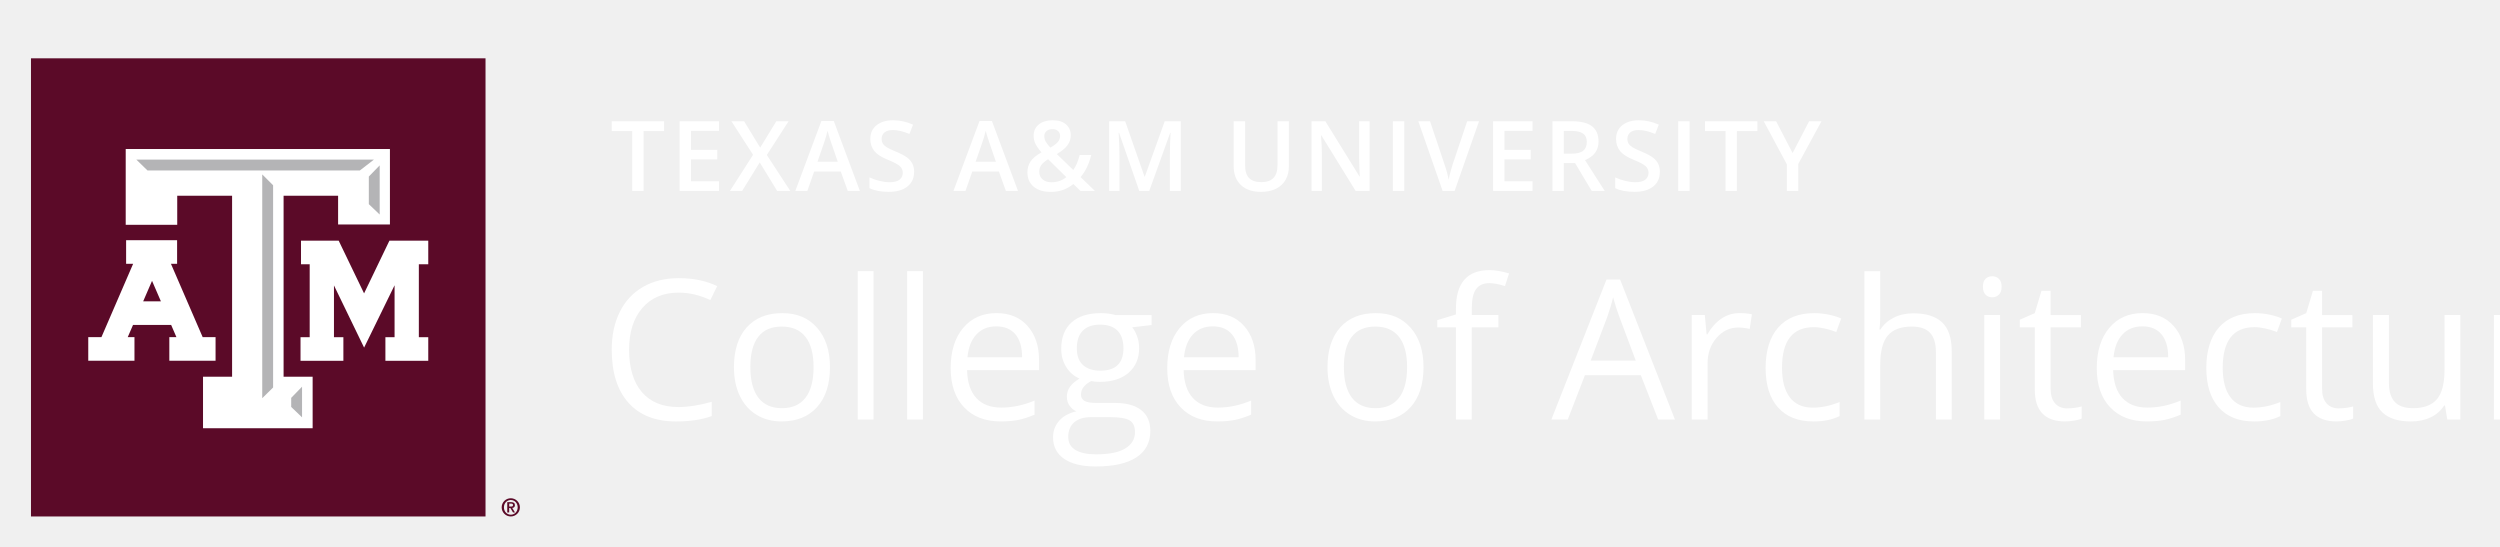
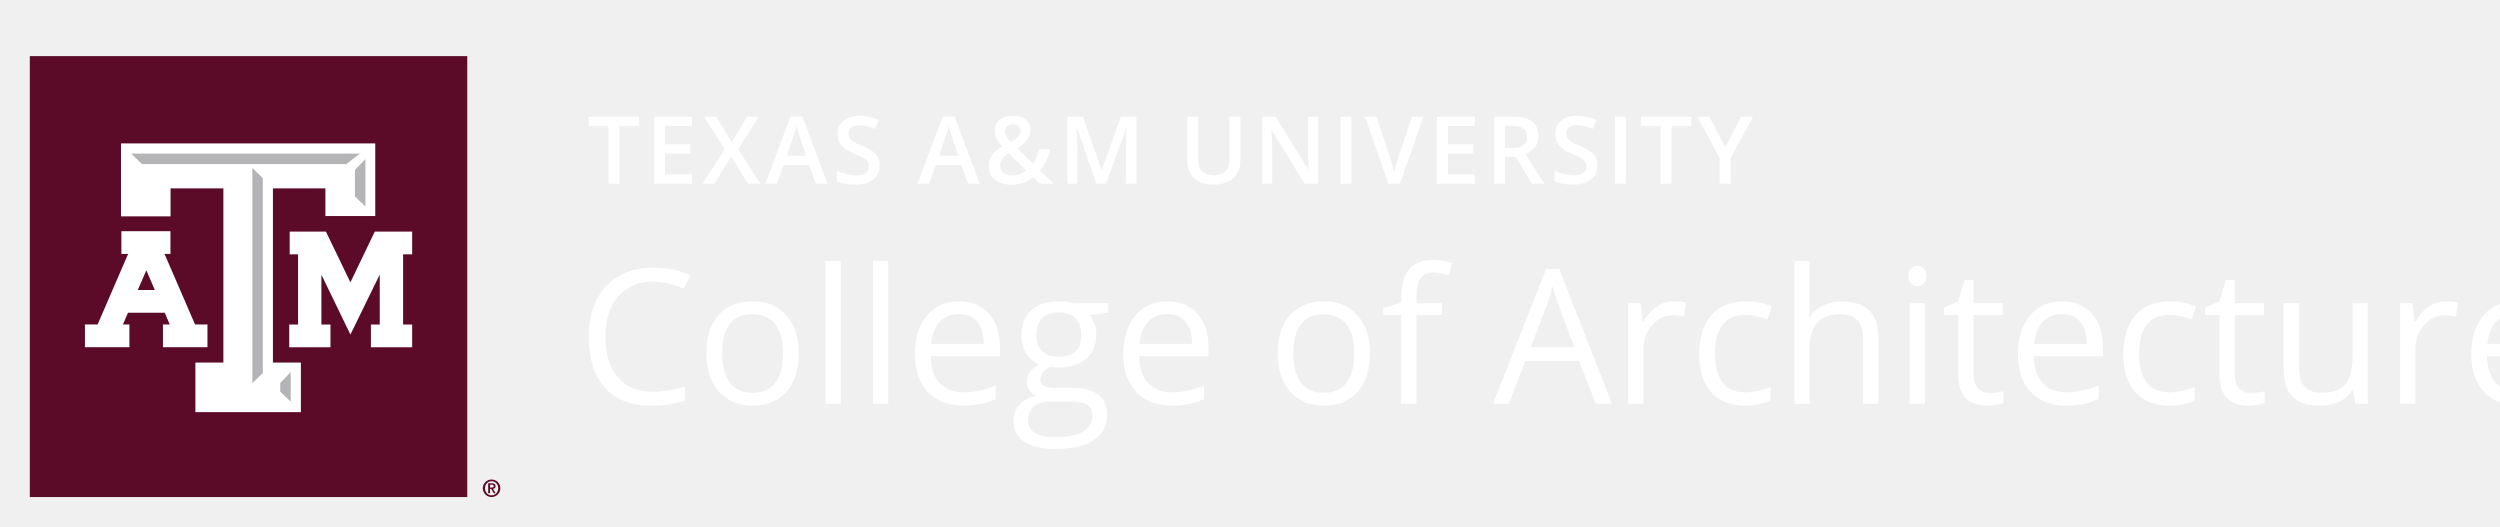
- <svg xmlns="http://www.w3.org/2000/svg" version="1.1" viewBox="0 90 1280 280" preserveAspectRatio="xMidYMid meet">
+ <svg xmlns="http://www.w3.org/2000/svg" version="1.1" viewBox="0 90 1330 280" preserveAspectRatio="xMidYMid meet">
  <defs>
    <style>
      .cls-1{fill:none;}
      .cls-2{fill:#5b0a28;}   /* 深栗色 */
      .cls-3{fill:#ffffff;}   /* 白 */
      .cls-4{fill:#b4b4b6;}   /* 灰 */
      .cls-5{clip-path:url(#clip);}
    </style>
    <clipPath id="clip">
-       <rect class="cls-1" width="1280" height="280" />
+       <rect class="cls-1" width="1330" height="280" />
    </clipPath>
  </defs>
  <g transform="translate(-52,52) scale(1.3)">
    <rect class="cls-2" x="52.2" y="52.2" width="179.02" height="180.44" />
    <polygon class="cls-3" points="207.44 124.01 194.15 124.01 193.38 124.01 193.04 124.7 183.39 144.78 173.72 124.7 173.39 124.01 172.62 124.01 159.77 124.01 158.55 124.01 158.55 125.23 158.55 132.08 158.55 133.3 159.77 133.3 161.97 133.3 161.97 162.04 159.59 162.04 158.36 162.04 158.36 163.26 158.36 170.11 158.36 171.33 159.59 171.33 174.02 171.33 175.24 171.33 175.24 170.11 175.24 163.26 175.24 162.04 174.02 162.04 171.53 162.04 171.53 141.64 182.3 163.87 183.4 166.13 184.51 163.87 195.4 141.59 195.4 162.04 193.02 162.04 191.79 162.04 191.79 163.26 191.79 170.11 191.79 171.33 193.02 171.33 207.44 171.33 208.67 171.33 208.67 170.11 208.67 163.26 208.67 162.04 207.44 162.04 204.96 162.04 204.96 133.3 207.44 133.3 208.67 133.3 208.67 132.08 208.67 125.23 208.67 124.01 207.44 124.01" />
    <path class="cls-3" d="M123.65,162.01h-3.83l-12.49-28.87h2.42v-9.3h-20.08v9.3h2.76l-12.48,28.87h-5.19v9.3h18.2v-9.3h-2.65l2.08-4.8h15.02l2.07,4.8h-2.79v9.3h18.21v-9.3h-1.23ZM103.37,147.91h-6.98l3.49-8.07,3.49,8.07Z" />
    <polygon class="cls-3" points="192.17 87.92 90.92 87.92 89.51 87.92 89.51 89.32 89.51 116.37 89.51 117.77 90.92 117.77 108.4 117.77 109.8 117.77 109.8 116.37 109.8 106.32 131.41 106.32 131.41 177.6 121.35 177.6 119.96 177.6 119.96 179.01 119.96 196.5 119.96 197.89 121.35 197.89 161.73 197.89 163.13 197.89 163.13 196.5 163.13 179.01 163.13 177.6 161.73 177.6 151.69 177.6 151.69 106.32 173.16 106.32 173.16 116.24 173.16 117.64 174.57 117.64 192.17 117.64 193.57 117.64 193.57 116.24 193.57 89.32 193.57 87.92 192.17 87.92" />
    <polygon class="cls-4" points="154.69 185.93 158.96 181.52 158.96 193.6 154.69 189.51 154.69 185.93" />
    <polygon class="cls-4" points="147.56 181.85 143.28 186.06 143.28 97.92 147.56 102.19 147.56 181.85" />
    <polygon class="cls-4" points="98.09 96.37 93.69 92.09 187.27 92.09 181.73 96.37 98.09 96.37" />
    <polygon class="cls-4" points="189.54 113.73 185.26 109.64 185.26 98.76 189.54 94.36 189.54 113.73" />
    <g class="cls-5">
      <path class="cls-2" d="M237.58,229.05c0-1.98,1.61-3.59,3.59-3.59s3.59,1.61,3.59,3.59-1.61,3.59-3.59,3.59-3.59-1.61-3.59-3.59M243.89,229.05c0-1.68-1.21-2.89-2.71-2.89s-2.71,1.21-2.71,2.89,1.21,2.89,2.71,2.89,2.71-1.21,2.71-2.89M239.79,227h1.51c.97,0,1.5.34,1.5,1.19,0,.7-.4,1.03-1.06,1.09l1.09,1.78h-.78l-1.05-1.75h-.46v1.75h-.76v-4.06ZM240.55,228.74h.67c.45,0,.84-.06.84-.61,0-.48-.44-.56-.82-.56h-.68v1.16Z" />
      <polygon class="cls-3" points="293.48 104.42 288.99 104.42 288.99 80.84 280.92 80.84 280.92 76.99 301.54 76.99 301.54 80.84 293.48 80.84 293.48 104.42" />
      <polygon class="cls-3" points="323.18 104.42 307.67 104.42 307.67 76.99 323.18 76.99 323.18 80.78 312.15 80.78 312.15 88.25 322.49 88.25 322.49 92 312.15 92 312.15 100.62 323.18 100.62 323.18 104.42" />
      <polygon class="cls-3" points="351.24 104.42 346.08 104.42 339.22 93.2 332.29 104.42 327.49 104.42 336.59 90.2 328.07 76.99 333.06 76.99 339.4 87.37 345.75 76.99 350.58 76.99 342.01 90.27 351.24 104.42" />
      <path class="cls-3" d="M373.88,104.42l-2.74-7.62h-10.49l-2.68,7.62h-4.73l10.26-27.54h4.88l10.27,27.54h-4.77ZM369.95,92.94l-2.57-7.47c-.19-.5-.45-1.29-.78-2.36-.33-1.08-.56-1.86-.68-2.36-.34,1.54-.83,3.22-1.48,5.04l-2.48,7.15h7.99Z" />
      <path class="cls-3" d="M400.01,96.97c0,2.44-.88,4.35-2.65,5.74-1.76,1.39-4.2,2.08-7.3,2.08s-5.64-.48-7.62-1.45v-4.24c1.25.59,2.58,1.05,3.99,1.39,1.41.34,2.72.51,3.93.51,1.78,0,3.08-.34,3.93-1.01.85-.68,1.27-1.58,1.27-2.72,0-1.02-.39-1.9-1.16-2.61-.78-.71-2.38-1.56-4.8-2.53-2.5-1.01-4.26-2.17-5.29-3.47-1.02-1.3-1.54-2.87-1.54-4.69,0-2.29.81-4.09,2.44-5.4,1.63-1.31,3.81-1.97,6.55-1.97s5.24.57,7.84,1.73l-1.42,3.66c-2.44-1.02-4.62-1.54-6.53-1.54-1.45,0-2.55.31-3.3.95-.75.63-1.12,1.46-1.12,2.51,0,.71.15,1.32.45,1.83.3.51.79.99,1.48,1.44.69.45,1.92,1.04,3.71,1.78,2.01.84,3.49,1.62,4.43,2.35.94.72,1.63,1.54,2.07,2.46.44.91.66,1.99.66,3.23" />
      <path class="cls-3" d="M436.16,104.42l-2.74-7.62h-10.49l-2.68,7.62h-4.73l10.26-27.54h4.88l10.27,27.54h-4.77ZM432.24,92.94l-2.57-7.47c-.19-.5-.45-1.29-.78-2.36-.33-1.08-.56-1.86-.68-2.36-.34,1.54-.83,3.22-1.48,5.04l-2.48,7.15h7.99Z" />
      <path class="cls-3" d="M444.64,97.16c0-1.64.4-3.07,1.2-4.29.8-1.22,2.24-2.43,4.33-3.63-1.19-1.39-2-2.56-2.43-3.52-.43-.96-.65-1.95-.65-2.97,0-1.9.68-3.4,2.04-4.5,1.36-1.1,3.18-1.65,5.47-1.65s3.96.53,5.22,1.6c1.26,1.07,1.89,2.51,1.89,4.33,0,1.43-.42,2.72-1.27,3.88-.84,1.16-2.25,2.33-4.23,3.49l6.49,6.27c1.01-1.34,1.86-3.3,2.54-5.89h4.54c-.87,3.55-2.28,6.45-4.2,8.69l5.65,5.46h-5.68l-2.8-2.72c-1.28,1.03-2.64,1.8-4.08,2.32-1.45.52-3.04.78-4.79.78-2.88,0-5.14-.68-6.77-2.05s-2.46-3.23-2.46-5.59M454.1,101.01c2.29,0,4.24-.67,5.87-2.01l-7.18-7.07c-1.33.85-2.24,1.65-2.74,2.4-.5.74-.75,1.59-.75,2.54,0,1.22.43,2.22,1.3,2.99.87.77,2.04,1.15,3.5,1.15M451.3,82.9c0,.79.21,1.53.63,2.23.42.7,1.01,1.45,1.76,2.23,1.41-.8,2.4-1.55,2.97-2.24.57-.69.85-1.47.85-2.34,0-.81-.27-1.46-.82-1.95-.54-.49-1.27-.73-2.17-.73-.99,0-1.77.26-2.35.76-.59.51-.88,1.18-.88,2.04" />
      <path class="cls-3" d="M488.69,104.42l-7.96-22.91h-.15c.21,3.4.32,6.59.32,9.57v13.34h-4.07v-27.43h6.32l7.62,21.82h.11l7.84-21.82h6.34v27.43h-4.32v-13.56c0-1.36.04-3.14.1-5.33.07-2.19.13-3.51.18-3.98h-.15l-8.24,22.87h-3.96Z" />
      <path class="cls-3" d="M547.62,76.99v17.75c0,2.03-.43,3.8-1.3,5.32-.87,1.52-2.13,2.69-3.77,3.51-1.65.82-3.61,1.23-5.9,1.23-3.4,0-6.05-.9-7.94-2.7-1.89-1.8-2.83-4.28-2.83-7.43v-17.67h4.5v17.35c0,2.26.52,3.94,1.58,5.01,1.05,1.07,2.66,1.61,4.84,1.61,4.23,0,6.34-2.22,6.34-6.66v-17.32h4.48Z" />
      <path class="cls-3" d="M579.41,104.42h-5.5l-13.49-21.86h-.15l.09,1.22c.18,2.33.26,4.45.26,6.38v14.26h-4.07v-27.43h5.44l13.45,21.75h.11c-.02-.29-.07-1.34-.15-3.14-.07-1.81-.11-3.22-.11-4.23v-14.37h4.11v27.43Z" />
      <rect class="cls-3" x="588.58" y="76.99" width="4.48" height="27.43" />
      <path class="cls-3" d="M617.86,76.99h4.65l-9.61,27.43h-4.73l-9.57-27.43h4.62l5.72,17.05c.3.81.62,1.86.96,3.14.34,1.28.56,2.24.66,2.86.16-.95.41-2.05.75-3.3.34-1.25.61-2.18.82-2.78l5.72-16.98Z" />
      <polygon class="cls-3" points="643.57 104.42 628.05 104.42 628.05 76.99 643.57 76.99 643.57 80.78 632.53 80.78 632.53 88.25 642.87 88.25 642.87 92 632.53 92 632.53 100.62 643.57 100.62 643.57 104.42" />
      <path class="cls-3" d="M655.9,93.46v10.96h-4.48v-27.43h7.75c3.54,0,6.16.66,7.86,1.99,1.7,1.32,2.55,3.33,2.55,6,0,3.42-1.78,5.85-5.33,7.3l7.75,12.14h-5.1l-6.57-10.96h-4.43ZM655.9,89.75h3.11c2.09,0,3.6-.39,4.54-1.16.94-.78,1.41-1.93,1.41-3.45s-.51-2.67-1.52-3.34c-1.01-.68-2.54-1.01-4.58-1.01h-2.96v8.97Z" />
      <path class="cls-3" d="M693.72,96.97c0,2.44-.88,4.35-2.65,5.74-1.76,1.39-4.2,2.08-7.3,2.08s-5.64-.48-7.62-1.45v-4.24c1.25.59,2.58,1.05,3.99,1.39,1.41.34,2.72.51,3.93.51,1.78,0,3.08-.34,3.93-1.01.85-.68,1.27-1.58,1.27-2.72,0-1.02-.39-1.9-1.16-2.61-.78-.71-2.38-1.56-4.8-2.53-2.5-1.01-4.27-2.17-5.29-3.47-1.02-1.3-1.54-2.87-1.54-4.69,0-2.29.81-4.09,2.44-5.4,1.63-1.31,3.81-1.97,6.55-1.97s5.24.57,7.84,1.73l-1.42,3.66c-2.44-1.02-4.62-1.54-6.53-1.54-1.45,0-2.55.31-3.3.95-.75.63-1.12,1.46-1.12,2.51,0,.71.15,1.32.45,1.83.3.51.79.99,1.48,1.44.69.45,1.92,1.04,3.71,1.78,2.01.84,3.49,1.62,4.43,2.35.94.72,1.63,1.54,2.07,2.46.44.91.66,1.99.66,3.23" />
      <rect class="cls-3" x="700.95" y="76.99" width="4.48" height="27.43" />
      <polygon class="cls-3" points="724.07 104.42 719.59 104.42 719.59 80.84 711.52 80.84 711.52 76.99 732.14 76.99 732.14 80.84 724.07 80.84 724.07 104.42" />
      <polygon class="cls-3" points="746.01 89.51 752.51 76.99 757.38 76.99 748.25 93.79 748.25 104.42 743.74 104.42 743.74 93.94 734.64 76.99 739.52 76.99 746.01 89.51" />
      <path class="cls-3" d="M307.29,144.48c-6.03,0-10.8,2.01-14.29,6.03-3.49,4.02-5.24,9.52-5.24,16.51s1.68,12.74,5.05,16.65c3.37,3.92,8.17,5.88,14.4,5.88,3.83,0,8.2-.69,13.11-2.07v5.6c-3.81,1.43-8.5,2.14-14.08,2.14-8.09,0-14.33-2.45-18.72-7.36-4.39-4.91-6.59-11.88-6.59-20.92,0-5.66,1.06-10.61,3.17-14.87,2.12-4.26,5.17-7.54,9.16-9.84,3.99-2.3,8.69-3.45,14.1-3.45,5.76,0,10.79,1.05,15.1,3.15l-2.7,5.48c-4.15-1.95-8.31-2.93-12.47-2.93" />
      <path class="cls-3" d="M366.88,173.84c0,6.71-1.69,11.95-5.07,15.72-3.38,3.77-8.05,5.65-14.01,5.65-3.68,0-6.95-.86-9.8-2.59-2.86-1.73-5.06-4.21-6.61-7.43-1.55-3.23-2.33-7.01-2.33-11.34,0-6.71,1.68-11.94,5.03-15.68,3.35-3.74,8.01-5.61,13.97-5.61s10.33,1.92,13.73,5.75c3.39,3.83,5.09,9.01,5.09,15.55M335.53,173.84c0,5.26,1.05,9.26,3.15,12.02,2.1,2.75,5.19,4.13,9.28,4.13s7.18-1.37,9.29-4.11c2.11-2.74,3.17-6.75,3.17-12.04s-1.06-9.21-3.17-11.92c-2.12-2.72-5.24-4.07-9.37-4.07s-7.16,1.34-9.24,4.02c-2.08,2.68-3.12,6.67-3.12,11.98" />
      <rect class="cls-3" x="377.81" y="136.03" width="6.23" height="58.43" />
      <rect class="cls-3" x="397.26" y="136.03" width="6.23" height="58.43" />
      <path class="cls-3" d="M434.1,195.21c-6.08,0-10.88-1.85-14.4-5.56-3.52-3.71-5.28-8.85-5.28-15.43s1.63-11.9,4.9-15.81c3.27-3.91,7.65-5.86,13.16-5.86,5.16,0,9.24,1.7,12.24,5.09,3.01,3.39,4.51,7.87,4.51,13.43v3.94h-28.35c.12,4.83,1.34,8.5,3.66,11,2.32,2.5,5.58,3.75,9.78,3.75,4.43,0,8.81-.93,13.14-2.78v5.56c-2.2.95-4.29,1.63-6.25,2.05-1.97.41-4.34.62-7.12.62M432.41,157.77c-3.31,0-5.94,1.08-7.9,3.23-1.97,2.15-3.12,5.13-3.48,8.94h21.52c0-3.93-.88-6.94-2.63-9.03-1.75-2.09-4.26-3.14-7.51-3.14" />
      <path class="cls-3" d="M493.55,153.3v3.94l-7.62.9c.7.88,1.33,2.02,1.88,3.44.55,1.41.83,3.01.83,4.79,0,4.03-1.38,7.25-4.13,9.65s-6.54,3.61-11.34,3.61c-1.23,0-2.38-.1-3.45-.3-2.65,1.4-3.98,3.17-3.98,5.29,0,1.13.46,1.96,1.39,2.5.93.54,2.52.81,4.77.81h7.29c4.46,0,7.88.94,10.27,2.82s3.59,4.61,3.59,8.19c0,4.56-1.83,8.03-5.48,10.42-3.66,2.39-8.99,3.59-16,3.59-5.38,0-9.53-1-12.45-3-2.92-2-4.38-4.83-4.38-8.49,0-2.5.8-4.67,2.4-6.5,1.6-1.83,3.85-3.07,6.76-3.72-1.05-.48-1.93-1.21-2.65-2.22-.71-1-1.07-2.17-1.07-3.49,0-1.5.4-2.82,1.2-3.94.8-1.13,2.07-2.22,3.79-3.27-2.13-.88-3.86-2.37-5.2-4.47-1.34-2.1-2.01-4.51-2.01-7.21,0-4.5,1.35-7.98,4.06-10.42,2.7-2.44,6.53-3.66,11.49-3.66,2.15,0,4.09.25,5.82.75h14.23ZM460.73,201.37c0,2.23.94,3.92,2.82,5.07,1.88,1.15,4.57,1.73,8.07,1.73,5.23,0,9.11-.78,11.62-2.35,2.52-1.56,3.77-3.69,3.77-6.36,0-2.23-.69-3.77-2.07-4.64-1.38-.86-3.97-1.3-7.77-1.3h-7.47c-2.83,0-5.03.68-6.61,2.03-1.58,1.35-2.37,3.29-2.37,5.82M464.11,166.48c0,2.88.81,5.06,2.44,6.53,1.63,1.48,3.89,2.21,6.8,2.21,6.08,0,9.12-2.95,9.12-8.86s-3.08-9.28-9.24-9.28c-2.93,0-5.18.79-6.76,2.37-1.58,1.58-2.37,3.92-2.37,7.02" />
      <path class="cls-3" d="M519.38,195.21c-6.08,0-10.88-1.85-14.4-5.56s-5.27-8.85-5.27-15.43,1.63-11.9,4.9-15.81c3.27-3.91,7.65-5.86,13.16-5.86,5.16,0,9.24,1.7,12.24,5.09,3,3.39,4.51,7.87,4.51,13.43v3.94h-28.35c.12,4.83,1.35,8.5,3.66,11,2.32,2.5,5.58,3.75,9.78,3.75,4.43,0,8.81-.93,13.14-2.78v5.56c-2.2.95-4.29,1.63-6.25,2.05-1.97.41-4.34.62-7.12.62M517.69,157.77c-3.31,0-5.94,1.08-7.91,3.23-1.96,2.15-3.12,5.13-3.47,8.94h21.52c0-3.93-.88-6.94-2.63-9.03-1.75-2.09-4.26-3.14-7.51-3.14" />
      <path class="cls-3" d="M600.65,173.84c0,6.71-1.69,11.95-5.07,15.72-3.38,3.77-8.05,5.65-14.01,5.65-3.68,0-6.95-.86-9.8-2.59-2.85-1.73-5.06-4.21-6.61-7.43-1.55-3.23-2.33-7.01-2.33-11.34,0-6.71,1.68-11.94,5.03-15.68,3.35-3.74,8.01-5.61,13.97-5.61s10.33,1.92,13.73,5.75c3.39,3.83,5.09,9.01,5.09,15.55M569.29,173.84c0,5.26,1.05,9.26,3.15,12.02,2.1,2.75,5.2,4.13,9.28,4.13s7.18-1.37,9.29-4.11c2.11-2.74,3.17-6.75,3.17-12.04s-1.06-9.21-3.17-11.92c-2.12-2.72-5.24-4.07-9.37-4.07s-7.16,1.34-9.24,4.02c-2.08,2.68-3.12,6.67-3.12,11.98" />
      <path class="cls-3" d="M630.13,158.14h-10.48v36.31h-6.23v-36.31h-7.36v-2.82l7.36-2.25v-2.29c0-10.12,4.42-15.17,13.26-15.17,2.18,0,4.73.44,7.66,1.31l-1.61,4.99c-2.41-.78-4.46-1.16-6.16-1.16-2.35,0-4.09.78-5.22,2.35-1.13,1.56-1.69,4.07-1.69,7.53v2.67h10.48v4.84Z" />
      <path class="cls-3" d="M693.06,194.46l-6.83-17.46h-22.01l-6.76,17.46h-6.46l21.71-55.13h5.37l21.59,55.13h-6.61ZM684.24,171.25l-6.38-17.01c-.83-2.15-1.68-4.79-2.55-7.92-.55,2.4-1.34,5.04-2.36,7.92l-6.46,17.01h17.76Z" />
      <path class="cls-3" d="M725.06,152.55c1.83,0,3.47.15,4.92.45l-.86,5.78c-1.7-.38-3.21-.56-4.51-.56-3.33,0-6.18,1.35-8.54,4.06-2.37,2.7-3.55,6.07-3.55,10.1v22.08h-6.23v-41.16h5.14l.71,7.62h.3c1.53-2.68,3.37-4.74,5.52-6.19,2.15-1.45,4.52-2.18,7.1-2.18" />
      <path class="cls-3" d="M754.12,195.21c-5.96,0-10.57-1.83-13.84-5.5-3.27-3.67-4.9-8.85-4.9-15.56s1.66-12.2,4.98-15.96c3.32-3.75,8.04-5.63,14.18-5.63,1.98,0,3.96.21,5.93.64,1.98.43,3.53.93,4.66,1.5l-1.92,5.29c-1.38-.55-2.88-1.01-4.51-1.37-1.63-.36-3.07-.54-4.32-.54-8.36,0-12.54,5.33-12.54,16,0,5.06,1.02,8.94,3.06,11.64,2.04,2.7,5.06,4.06,9.07,4.06,3.43,0,6.95-.74,10.55-2.22v5.52c-2.75,1.43-6.22,2.14-10.4,2.14" />
      <path class="cls-3" d="M802.45,194.46v-26.62c0-3.35-.77-5.86-2.29-7.51-1.53-1.65-3.92-2.48-7.17-2.48-4.33,0-7.49,1.18-9.48,3.53-1.99,2.35-2.99,6.21-2.99,11.57v21.52h-6.23v-58.43h6.23v17.69c0,2.13-.1,3.89-.3,5.29h.38c1.23-1.98,2.97-3.54,5.24-4.68,2.26-1.14,4.85-1.71,7.75-1.71,5.03,0,8.81,1.2,11.32,3.59,2.52,2.39,3.77,6.19,3.77,11.4v26.85h-6.23Z" />
      <path class="cls-3" d="M820.97,142.15c0-1.43.35-2.47,1.05-3.13.7-.66,1.58-.99,2.63-.99s1.86.34,2.59,1.01c.73.68,1.09,1.71,1.09,3.12s-.36,2.45-1.09,3.14c-.73.69-1.59,1.03-2.59,1.03-1.05,0-1.93-.34-2.63-1.03-.7-.69-1.05-1.73-1.05-3.14M827.73,194.46h-6.23v-41.16h6.23v41.16Z" />
      <path class="cls-3" d="M854.24,190.06c1.1,0,2.17-.08,3.19-.24,1.03-.16,1.84-.33,2.44-.51v4.77c-.68.33-1.67.59-2.99.81-1.31.21-2.5.32-3.55.32-7.96,0-11.94-4.19-11.94-12.58v-24.48h-5.9v-3l5.9-2.59,2.63-8.79h3.61v9.54h11.94v4.85h-11.94v24.22c0,2.48.59,4.38,1.76,5.71,1.18,1.33,2.79,1.99,4.84,1.99" />
      <path class="cls-3" d="M885.48,195.21c-6.08,0-10.88-1.85-14.4-5.56-3.52-3.71-5.28-8.85-5.28-15.43s1.63-11.9,4.9-15.81c3.27-3.91,7.65-5.86,13.16-5.86,5.16,0,9.24,1.7,12.24,5.09,3.01,3.39,4.51,7.87,4.51,13.43v3.94h-28.35c.12,4.83,1.35,8.5,3.66,11,2.31,2.5,5.58,3.75,9.78,3.75,4.43,0,8.81-.93,13.14-2.78v5.56c-2.2.95-4.29,1.63-6.25,2.05-1.97.41-4.34.62-7.12.62M883.79,157.77c-3.31,0-5.94,1.08-7.91,3.23-1.97,2.15-3.12,5.13-3.47,8.94h21.52c0-3.93-.88-6.94-2.63-9.03-1.75-2.09-4.26-3.14-7.51-3.14" />
      <path class="cls-3" d="M927.69,195.21c-5.96,0-10.57-1.83-13.84-5.5-3.27-3.67-4.9-8.85-4.9-15.56s1.66-12.2,4.98-15.96c3.32-3.75,8.04-5.63,14.18-5.63,1.98,0,3.96.21,5.93.64,1.98.43,3.53.93,4.66,1.5l-1.92,5.29c-1.38-.55-2.88-1.01-4.51-1.37-1.63-.36-3.07-.54-4.32-.54-8.36,0-12.54,5.33-12.54,16,0,5.06,1.02,8.94,3.06,11.64,2.04,2.7,5.06,4.06,9.07,4.06,3.43,0,6.95-.74,10.55-2.22v5.52c-2.75,1.43-6.22,2.14-10.4,2.14" />
      <path class="cls-3" d="M961.15,190.06c1.1,0,2.17-.08,3.19-.24,1.03-.16,1.84-.33,2.44-.51v4.77c-.68.33-1.67.59-2.99.81-1.31.21-2.5.32-3.55.32-7.96,0-11.94-4.19-11.94-12.58v-24.48h-5.9v-3l5.9-2.59,2.63-8.79h3.61v9.54h11.94v4.85h-11.94v24.22c0,2.48.59,4.38,1.76,5.71,1.18,1.33,2.79,1.99,4.84,1.99" />
      <path class="cls-3" d="M980.87,153.3v26.7c0,3.36.76,5.86,2.29,7.51,1.53,1.65,3.92,2.48,7.17,2.48,4.31,0,7.45-1.18,9.44-3.53,1.99-2.35,2.99-6.2,2.99-11.53v-21.63h6.23v41.16h-5.14l-.9-5.52h-.34c-1.28,2.03-3.05,3.58-5.31,4.66-2.27,1.08-4.85,1.62-7.75,1.62-5.01,0-8.76-1.19-11.25-3.57-2.49-2.38-3.74-6.18-3.74-11.42v-26.93h6.31Z" />
      <path class="cls-3" d="M1040.99,152.55c1.83,0,3.47.15,4.92.45l-.86,5.78c-1.7-.38-3.2-.56-4.51-.56-3.33,0-6.18,1.35-8.54,4.06-2.37,2.7-3.55,6.07-3.55,10.1v22.08h-6.23v-41.16h5.14l.71,7.62h.3c1.53-2.68,3.37-4.74,5.52-6.19,2.15-1.45,4.52-2.18,7.1-2.18" />
      <path class="cls-3" d="M1070.99,195.21c-6.08,0-10.88-1.85-14.4-5.56s-5.28-8.85-5.28-15.43,1.63-11.9,4.9-15.81c3.27-3.91,7.65-5.86,13.16-5.86,5.16,0,9.24,1.7,12.24,5.09,3.01,3.39,4.51,7.87,4.51,13.43v3.94h-28.35c.12,4.83,1.34,8.5,3.66,11,2.31,2.5,5.58,3.75,9.78,3.75,4.43,0,8.81-.93,13.14-2.78v5.56c-2.2.95-4.29,1.63-6.25,2.05-1.97.41-4.34.62-7.12.62M1069.3,157.77c-3.31,0-5.94,1.08-7.91,3.23-1.97,2.15-3.12,5.13-3.47,8.94h21.52c0-3.93-.88-6.94-2.63-9.03-1.75-2.09-4.26-3.14-7.51-3.14" />
    </g>
  </g>
</svg>
